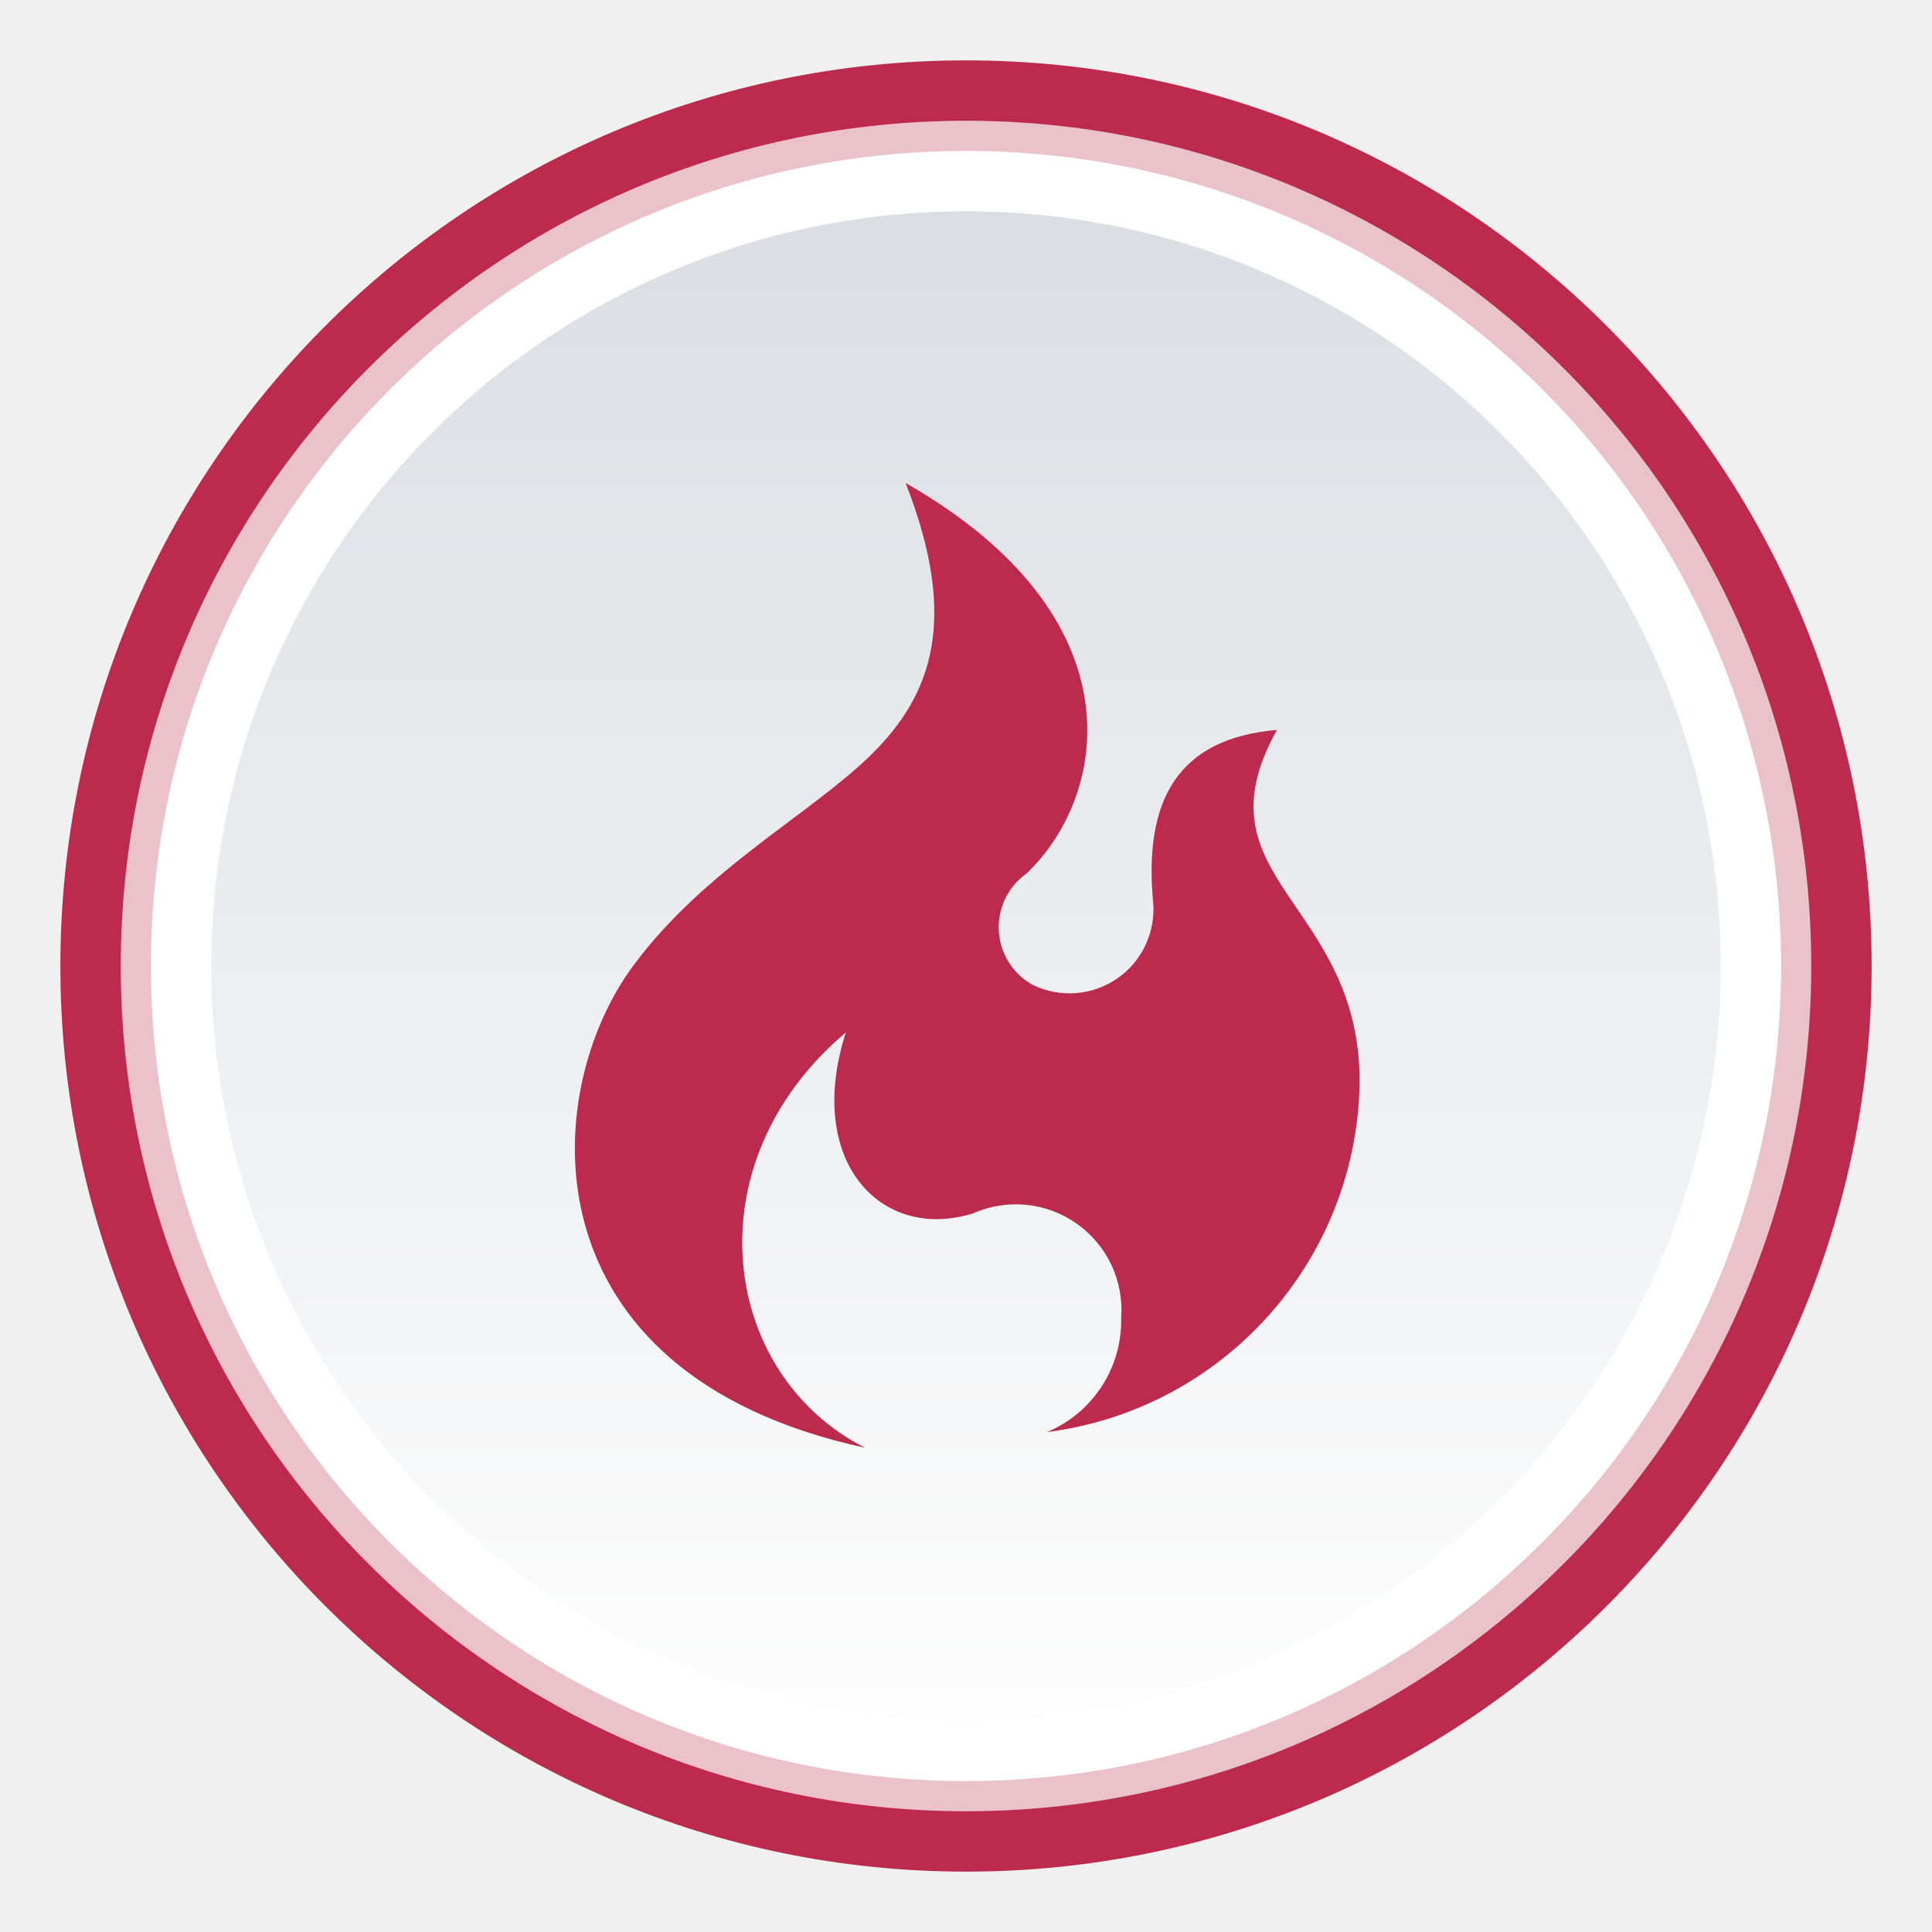
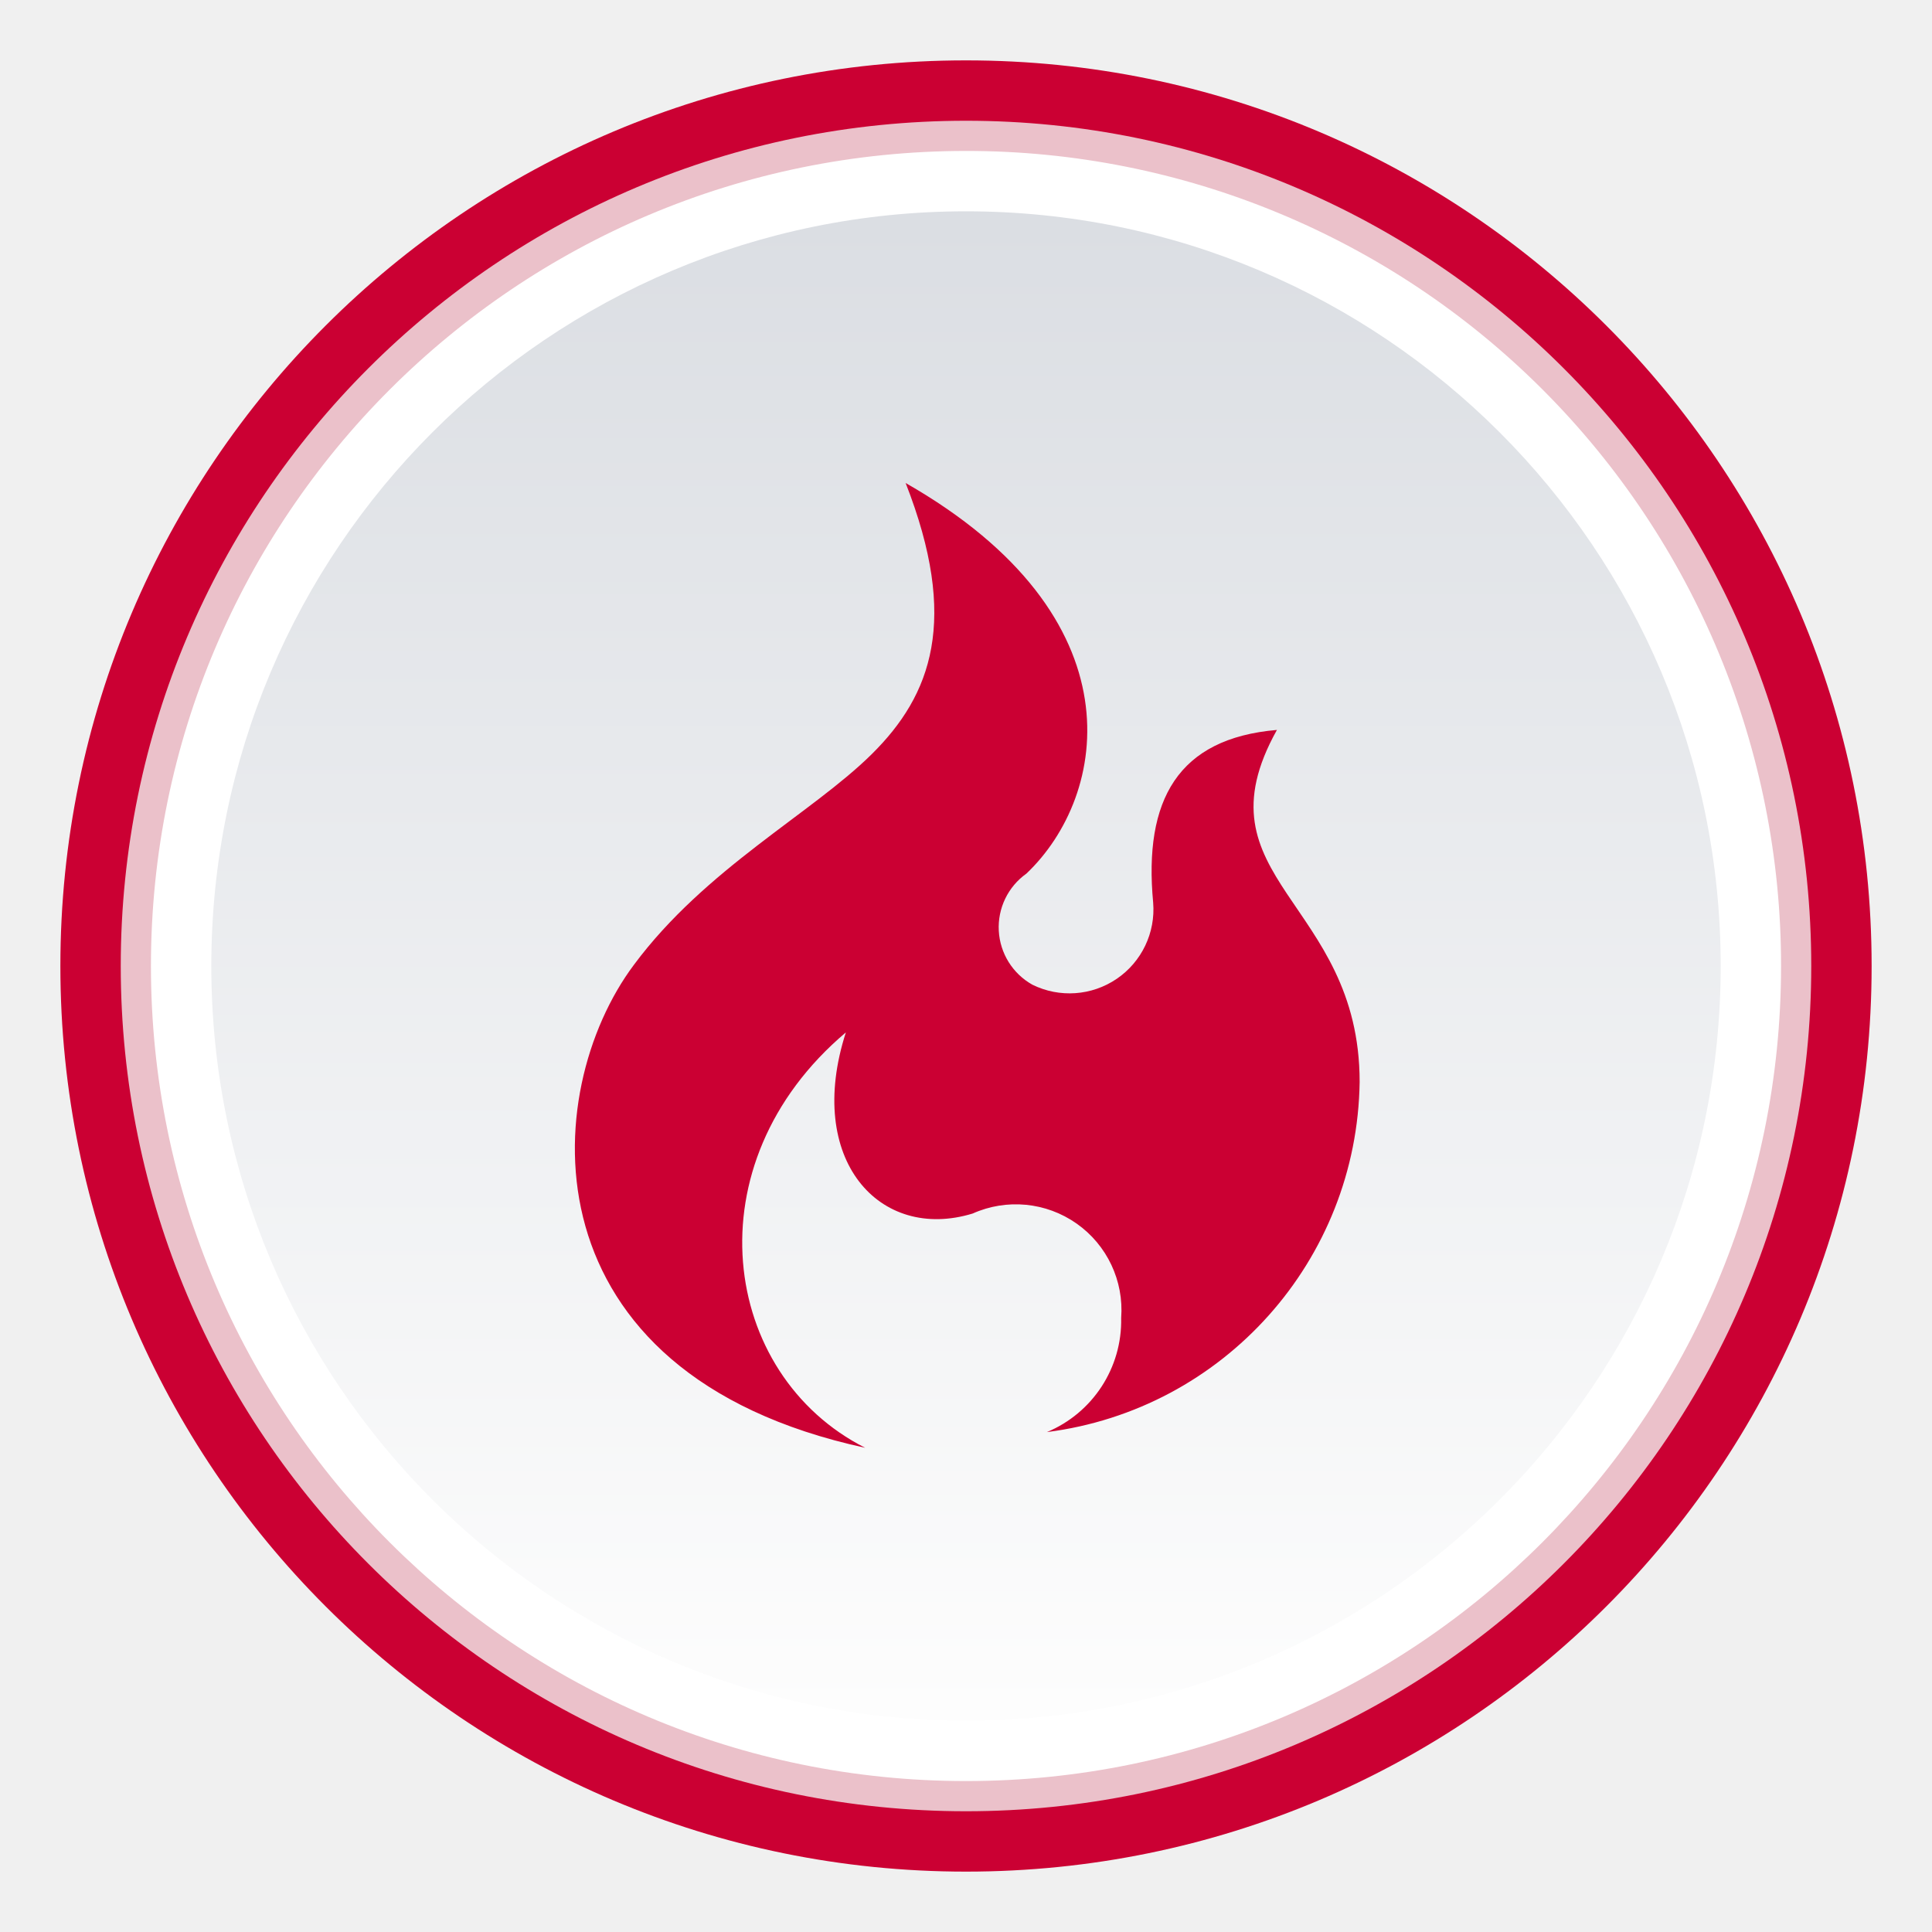
<svg xmlns="http://www.w3.org/2000/svg" width="32" height="32" viewBox="0 0 32 32">
  <defs>
    <style>.cls-1 {
        fill: none;
      }

      .cls-2 {
-         fill: #bc2a4d;
+         fill: #cb0033;
      }

      .cls-3 {
        fill: #ebc1ca;
      }

      .cls-4 {
        fill: #fff;
      }

      .cls-5 {
        fill: url(#Nepojmenovaný_přechod_25);
      }</style>
    <linearGradient id="Nepojmenovaný_přechod_25" x1="-18.78" x2="-18.78" y1="65.92" y2="64.92" data-name="Nepojmenovaný přechod 25" gradientTransform="matrix(25 0 0 -25 485.5 1651.5)" gradientUnits="userSpaceOnUse">
      <stop stop-color="#dbdee3" offset="0" />
      <stop stop-color="#fdfdfd" offset="1" />
    </linearGradient>
  </defs>
  <g id="Vrstva_2" data-name="Vrstva 2">
    <g id="Vrstva_1-2" data-name="Vrstva 1">
      <g id="unread">
        <g id="topic_unread_hot" data-name="topic unread hot">
          <path class="cls-1" d="M0,0H32V32H0Z" />
          <path class="cls-2" d="M31,16A15,15,0,1,1,16,1,15,15,0,0,1,31,16" />
          <path class="cls-3" d="M30,16A14,14,0,1,1,16,2,14,14,0,0,1,30,16" />
          <path class="cls-4" d="M29.5,16A13.5,13.5,0,1,1,16,2.5,13.49,13.49,0,0,1,29.5,16" />
          <path class="cls-5" d="M28.5,16A12.5,12.5,0,1,1,16,3.5,12.5,12.5,0,0,1,28.5,16" />
          <path class="cls-2" d="M15,8c.89,2.27.43,3.51-.56,4.49s-2.76,1.9-3.94,3.49c-1.58,2.11-1.84,6.77,3.83,8-2.39-1.21-2.9-4.7-.32-6.88-.68,2.11.56,3.47,2.1,3a1.75,1.75,0,0,1,2.46,1.73,2,2,0,0,1-1.23,1.89,5.93,5.93,0,0,0,5.18-5.8c0-3-2.75-3.36-1.37-5.83-1.64.14-2.21,1.16-2.05,2.86a1.39,1.39,0,0,1-2,1.36A1.09,1.09,0,0,1,17,14.47c1.36-1.29,1.89-4.25-2-6.47Z" />
        </g>
      </g>
    </g>
  </g>
</svg>
